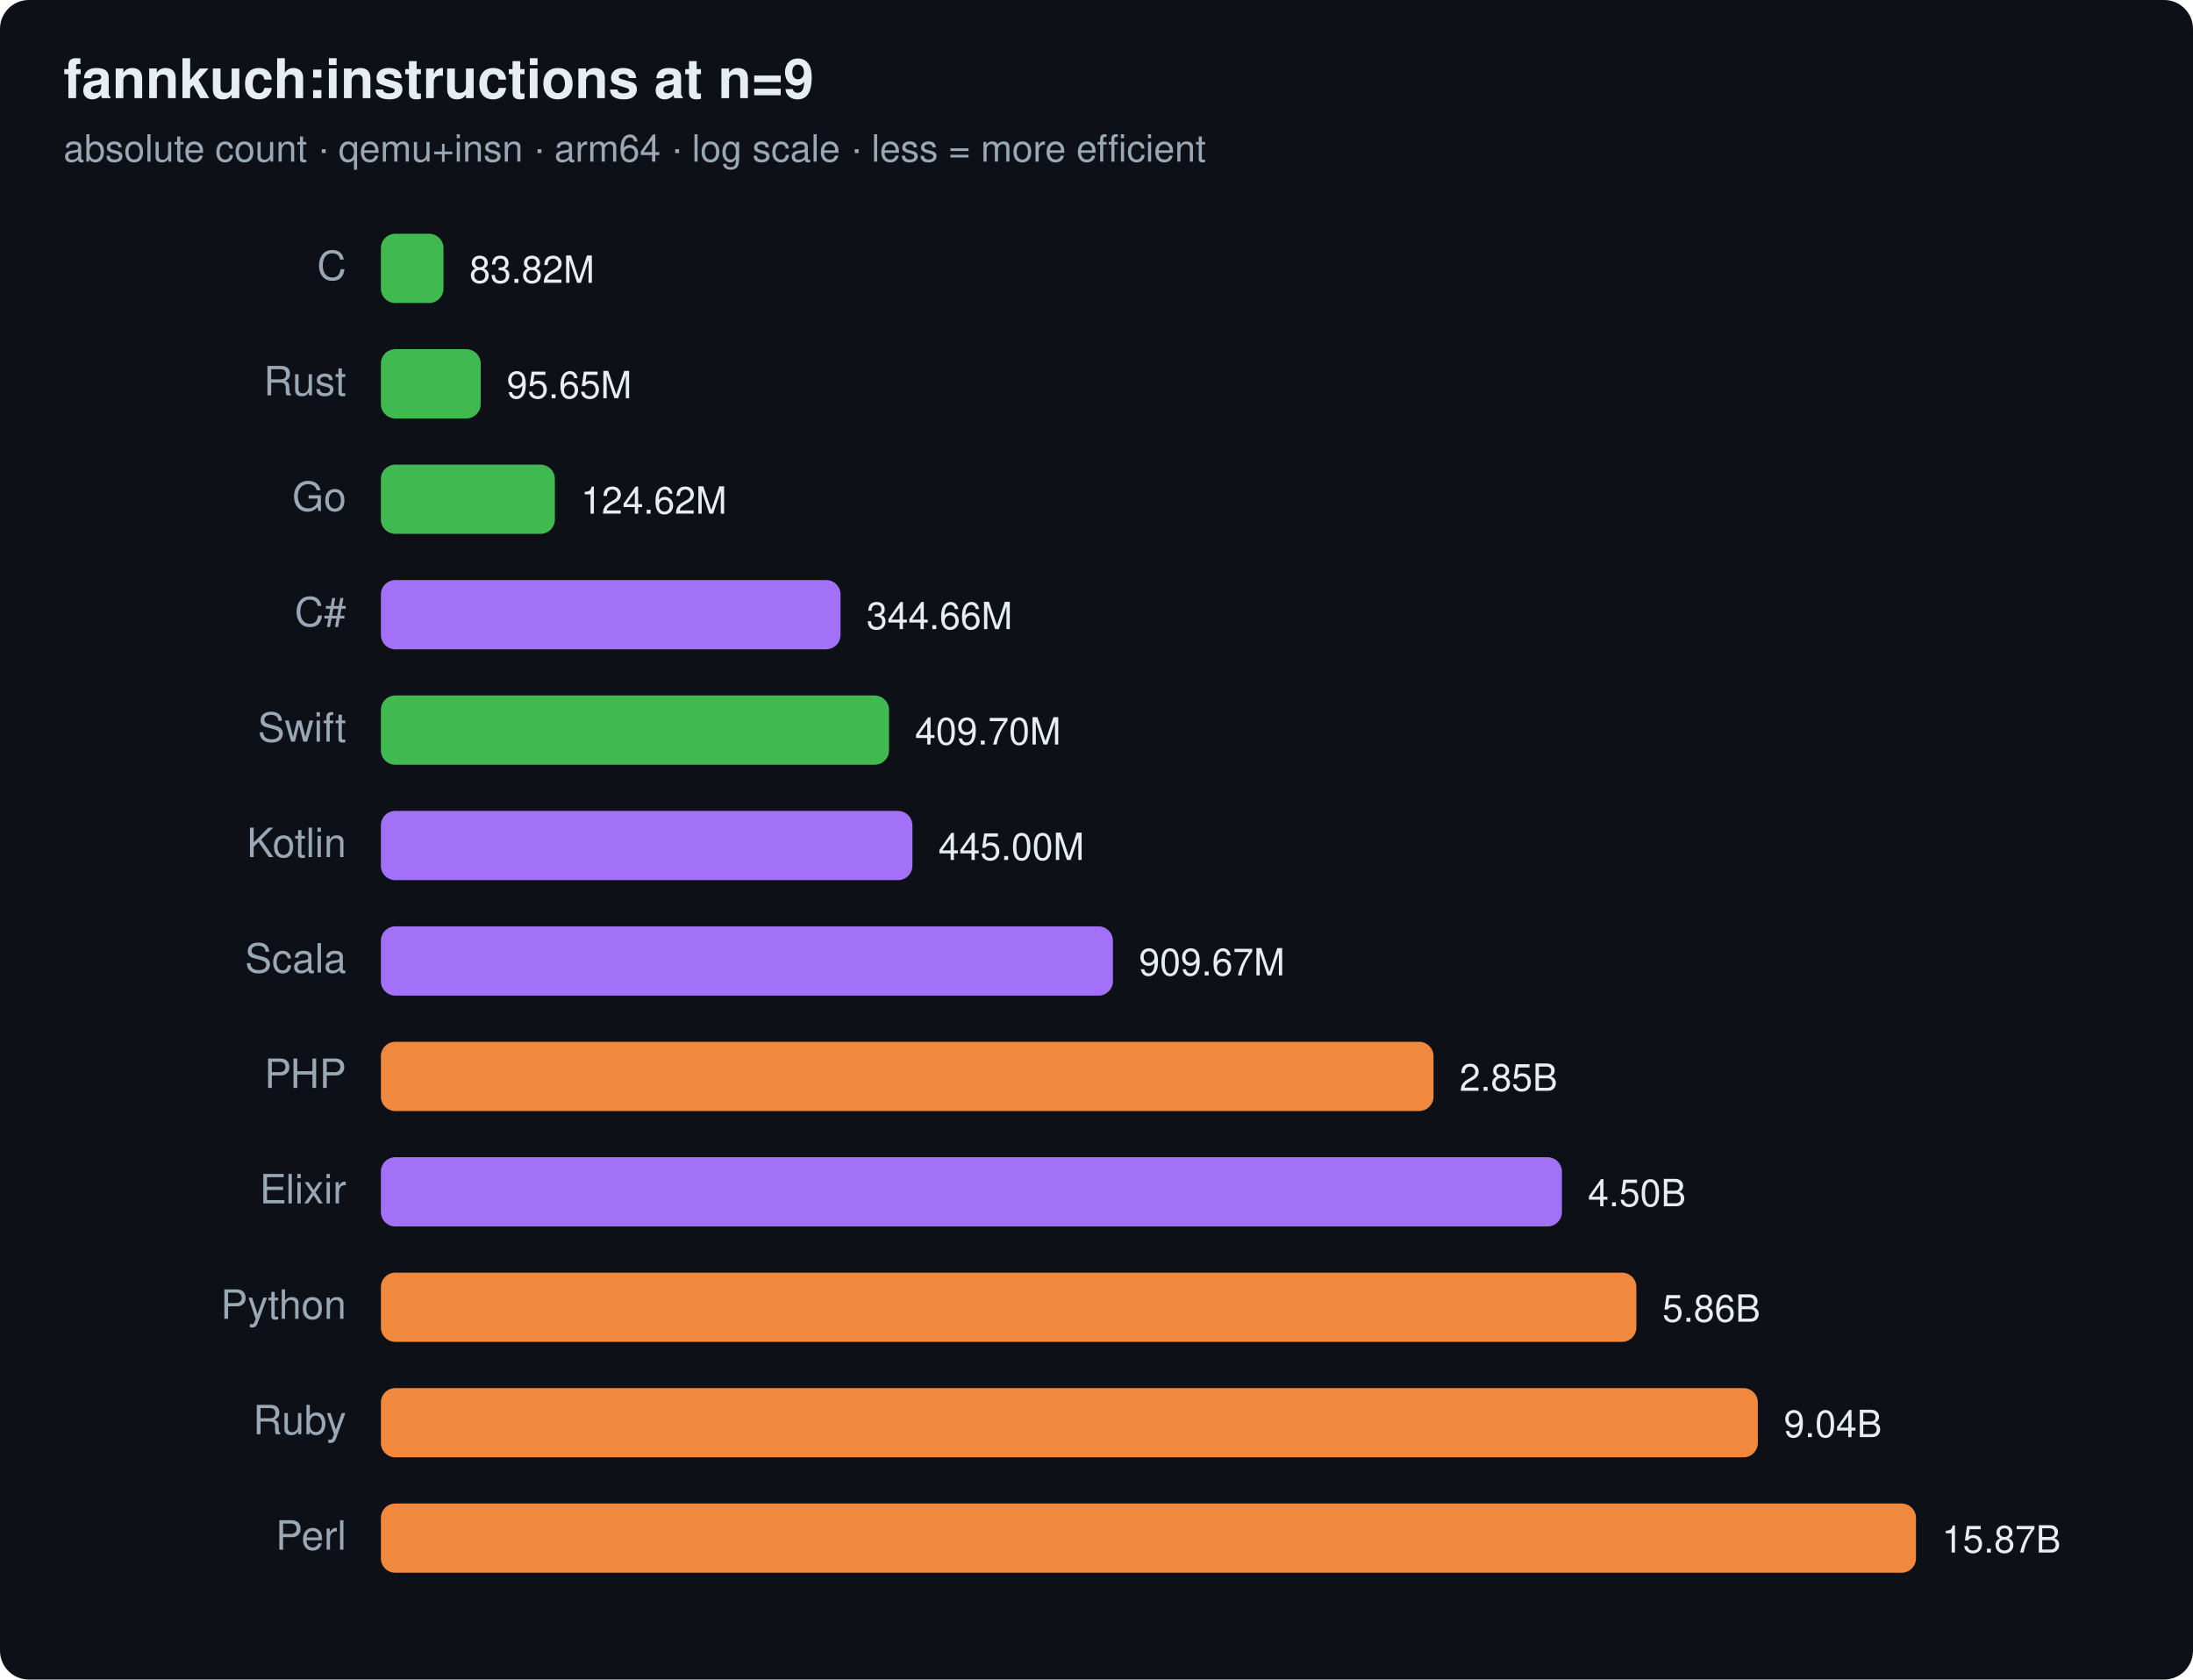
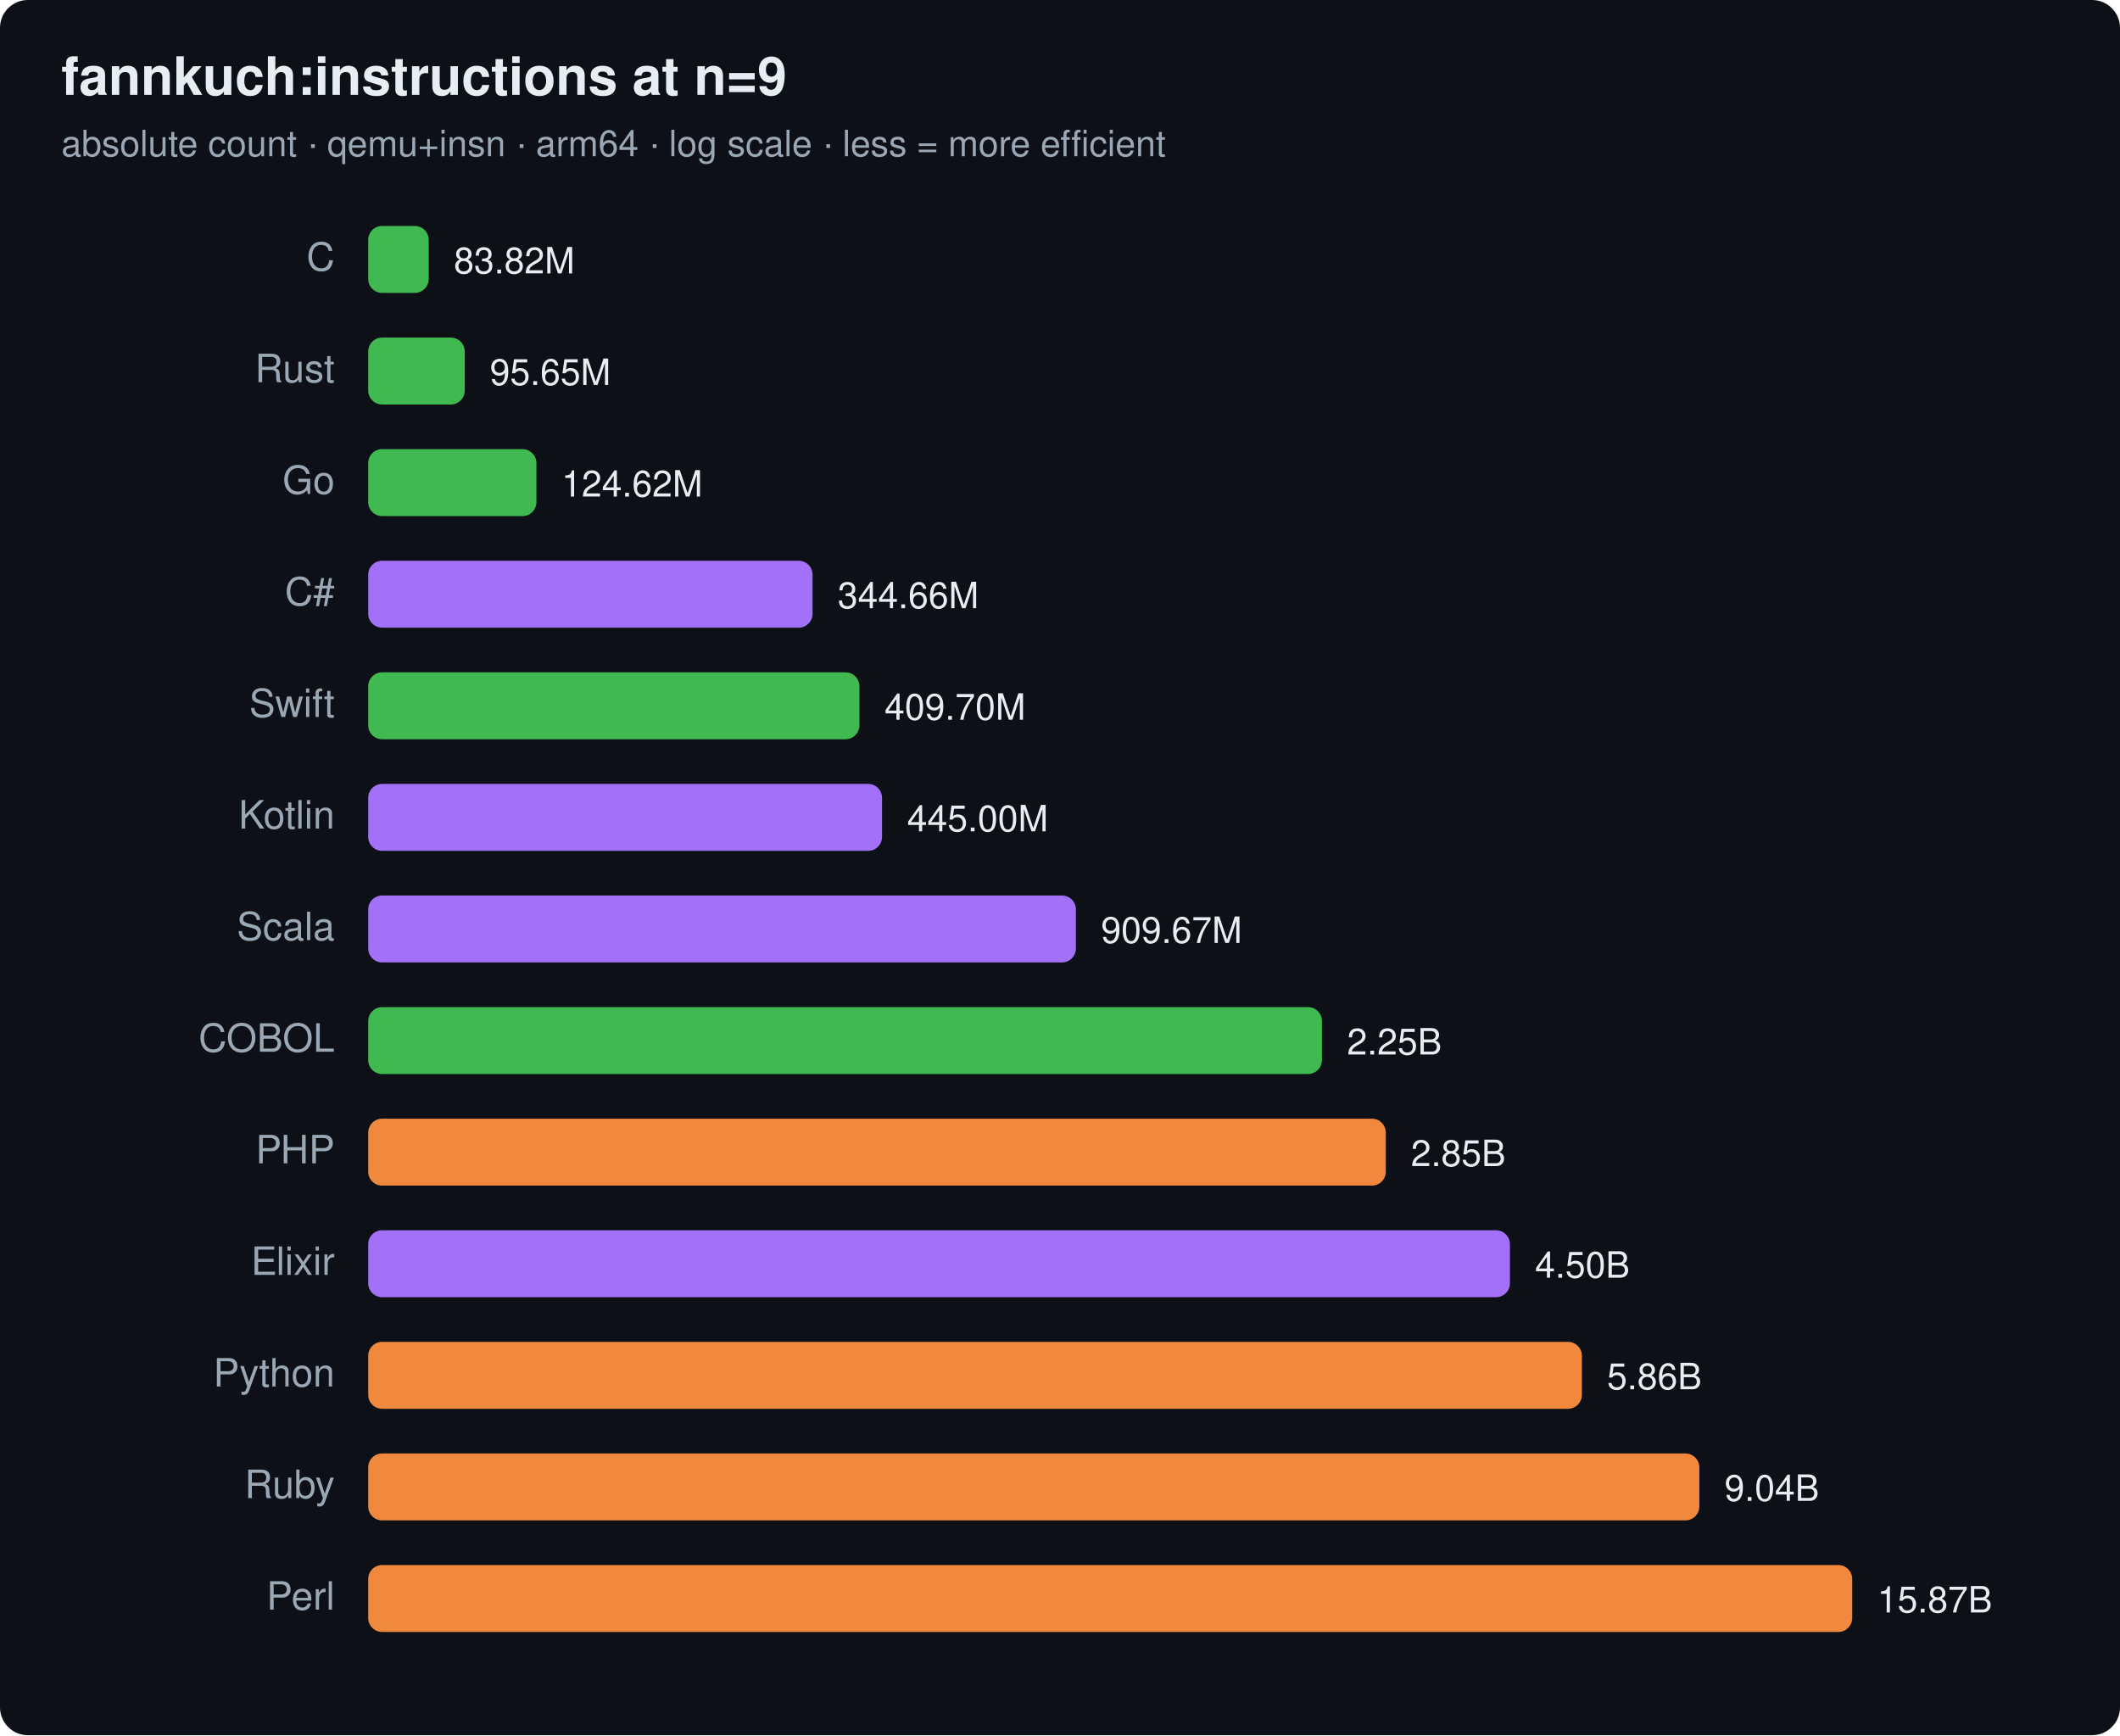
- <svg xmlns="http://www.w3.org/2000/svg" width="760" height="582" viewBox="0 0 760 582" font-family="ui-sans-serif,system-ui,Segoe UI,Helvetica,Arial">
-   <rect width="760" height="582" rx="10" fill="#0d1117" />
+ <svg xmlns="http://www.w3.org/2000/svg" width="760" height="622" viewBox="0 0 760 622" font-family="ui-sans-serif,system-ui,Segoe UI,Helvetica,Arial">
+   <rect width="760" height="622" rx="10" fill="#0d1117" />
  <text x="22" y="34" font-size="19" font-weight="700" fill="#e6edf3">fannkuch:instructions at n=9</text>
  <text x="22" y="56" font-size="13" fill="#9aa7b4">absolute count · qemu+insn · arm64 · log scale · less = more efficient</text>
  <text x="120" y="97" text-anchor="end" font-size="14" fill="#9aa7b4">C</text>
  <rect x="132" y="81" width="21.7" height="24" rx="5" fill="#3fb950" />
  <text x="162.7" y="98" font-size="13" fill="#e6edf3">83.82M</text>
  <text x="120" y="137" text-anchor="end" font-size="14" fill="#9aa7b4">Rust</text>
  <rect x="132" y="121" width="34.6" height="24" rx="5" fill="#3fb950" />
  <text x="175.6" y="138" font-size="13" fill="#e6edf3">95.65M</text>
  <text x="120" y="177" text-anchor="end" font-size="14" fill="#9aa7b4">Go</text>
  <rect x="132" y="161" width="60.3" height="24" rx="5" fill="#3fb950" />
  <text x="201.3" y="178" font-size="13" fill="#e6edf3">124.62M</text>
  <text x="120" y="217" text-anchor="end" font-size="14" fill="#9aa7b4">C#</text>
  <rect x="132" y="201" width="159.3" height="24" rx="5" fill="#a371f7" />
  <text x="300.3" y="218" font-size="13" fill="#e6edf3">344.66M</text>
  <text x="120" y="257" text-anchor="end" font-size="14" fill="#9aa7b4">Swift</text>
  <rect x="132" y="241" width="176.1" height="24" rx="5" fill="#3fb950" />
  <text x="317.1" y="258" font-size="13" fill="#e6edf3">409.70M</text>
  <text x="120" y="297" text-anchor="end" font-size="14" fill="#9aa7b4">Kotlin</text>
  <rect x="132" y="281" width="184.2" height="24" rx="5" fill="#a371f7" />
  <text x="325.2" y="298" font-size="13" fill="#e6edf3">445.00M</text>
  <text x="120" y="337" text-anchor="end" font-size="14" fill="#9aa7b4">Scala</text>
  <rect x="132" y="321" width="253.7" height="24" rx="5" fill="#a371f7" />
  <text x="394.7" y="338" font-size="13" fill="#e6edf3">909.67M</text>
-   <text x="120" y="377" text-anchor="end" font-size="14" fill="#9aa7b4">PHP</text>
-   <rect x="132" y="361" width="364.8" height="24" rx="5" fill="#f0883e" />
-   <text x="505.8" y="378" font-size="13" fill="#e6edf3">2.85B</text>
-   <text x="120" y="417" text-anchor="end" font-size="14" fill="#9aa7b4">Elixir</text>
-   <rect x="132" y="401" width="409.3" height="24" rx="5" fill="#a371f7" />
-   <text x="550.3" y="418" font-size="13" fill="#e6edf3">4.50B</text>
-   <text x="120" y="457" text-anchor="end" font-size="14" fill="#9aa7b4">Python</text>
-   <rect x="132" y="441" width="435.1" height="24" rx="5" fill="#f0883e" />
-   <text x="576.1" y="458" font-size="13" fill="#e6edf3">5.86B</text>
-   <text x="120" y="497" text-anchor="end" font-size="14" fill="#9aa7b4">Ruby</text>
-   <rect x="132" y="481" width="477.2" height="24" rx="5" fill="#f0883e" />
-   <text x="618.2" y="498" font-size="13" fill="#e6edf3">9.04B</text>
-   <text x="120" y="537" text-anchor="end" font-size="14" fill="#9aa7b4">Perl</text>
-   <rect x="132" y="521" width="532.0" height="24" rx="5" fill="#f0883e" />
-   <text x="673.0" y="538" font-size="13" fill="#e6edf3">15.87B</text>
+   <text x="120" y="377" text-anchor="end" font-size="14" fill="#9aa7b4">COBOL</text>
+   <rect x="132" y="361" width="341.9" height="24" rx="5" fill="#3fb950" />
+   <text x="482.9" y="378" font-size="13" fill="#e6edf3">2.25B</text>
+   <text x="120" y="417" text-anchor="end" font-size="14" fill="#9aa7b4">PHP</text>
+   <rect x="132" y="401" width="364.8" height="24" rx="5" fill="#f0883e" />
+   <text x="505.8" y="418" font-size="13" fill="#e6edf3">2.85B</text>
+   <text x="120" y="457" text-anchor="end" font-size="14" fill="#9aa7b4">Elixir</text>
+   <rect x="132" y="441" width="409.3" height="24" rx="5" fill="#a371f7" />
+   <text x="550.3" y="458" font-size="13" fill="#e6edf3">4.50B</text>
+   <text x="120" y="497" text-anchor="end" font-size="14" fill="#9aa7b4">Python</text>
+   <rect x="132" y="481" width="435.1" height="24" rx="5" fill="#f0883e" />
+   <text x="576.1" y="498" font-size="13" fill="#e6edf3">5.86B</text>
+   <text x="120" y="537" text-anchor="end" font-size="14" fill="#9aa7b4">Ruby</text>
+   <rect x="132" y="521" width="477.2" height="24" rx="5" fill="#f0883e" />
+   <text x="618.2" y="538" font-size="13" fill="#e6edf3">9.04B</text>
+   <text x="120" y="577" text-anchor="end" font-size="14" fill="#9aa7b4">Perl</text>
+   <rect x="132" y="561" width="532.0" height="24" rx="5" fill="#f0883e" />
+   <text x="673.0" y="578" font-size="13" fill="#e6edf3">15.87B</text>
</svg>
